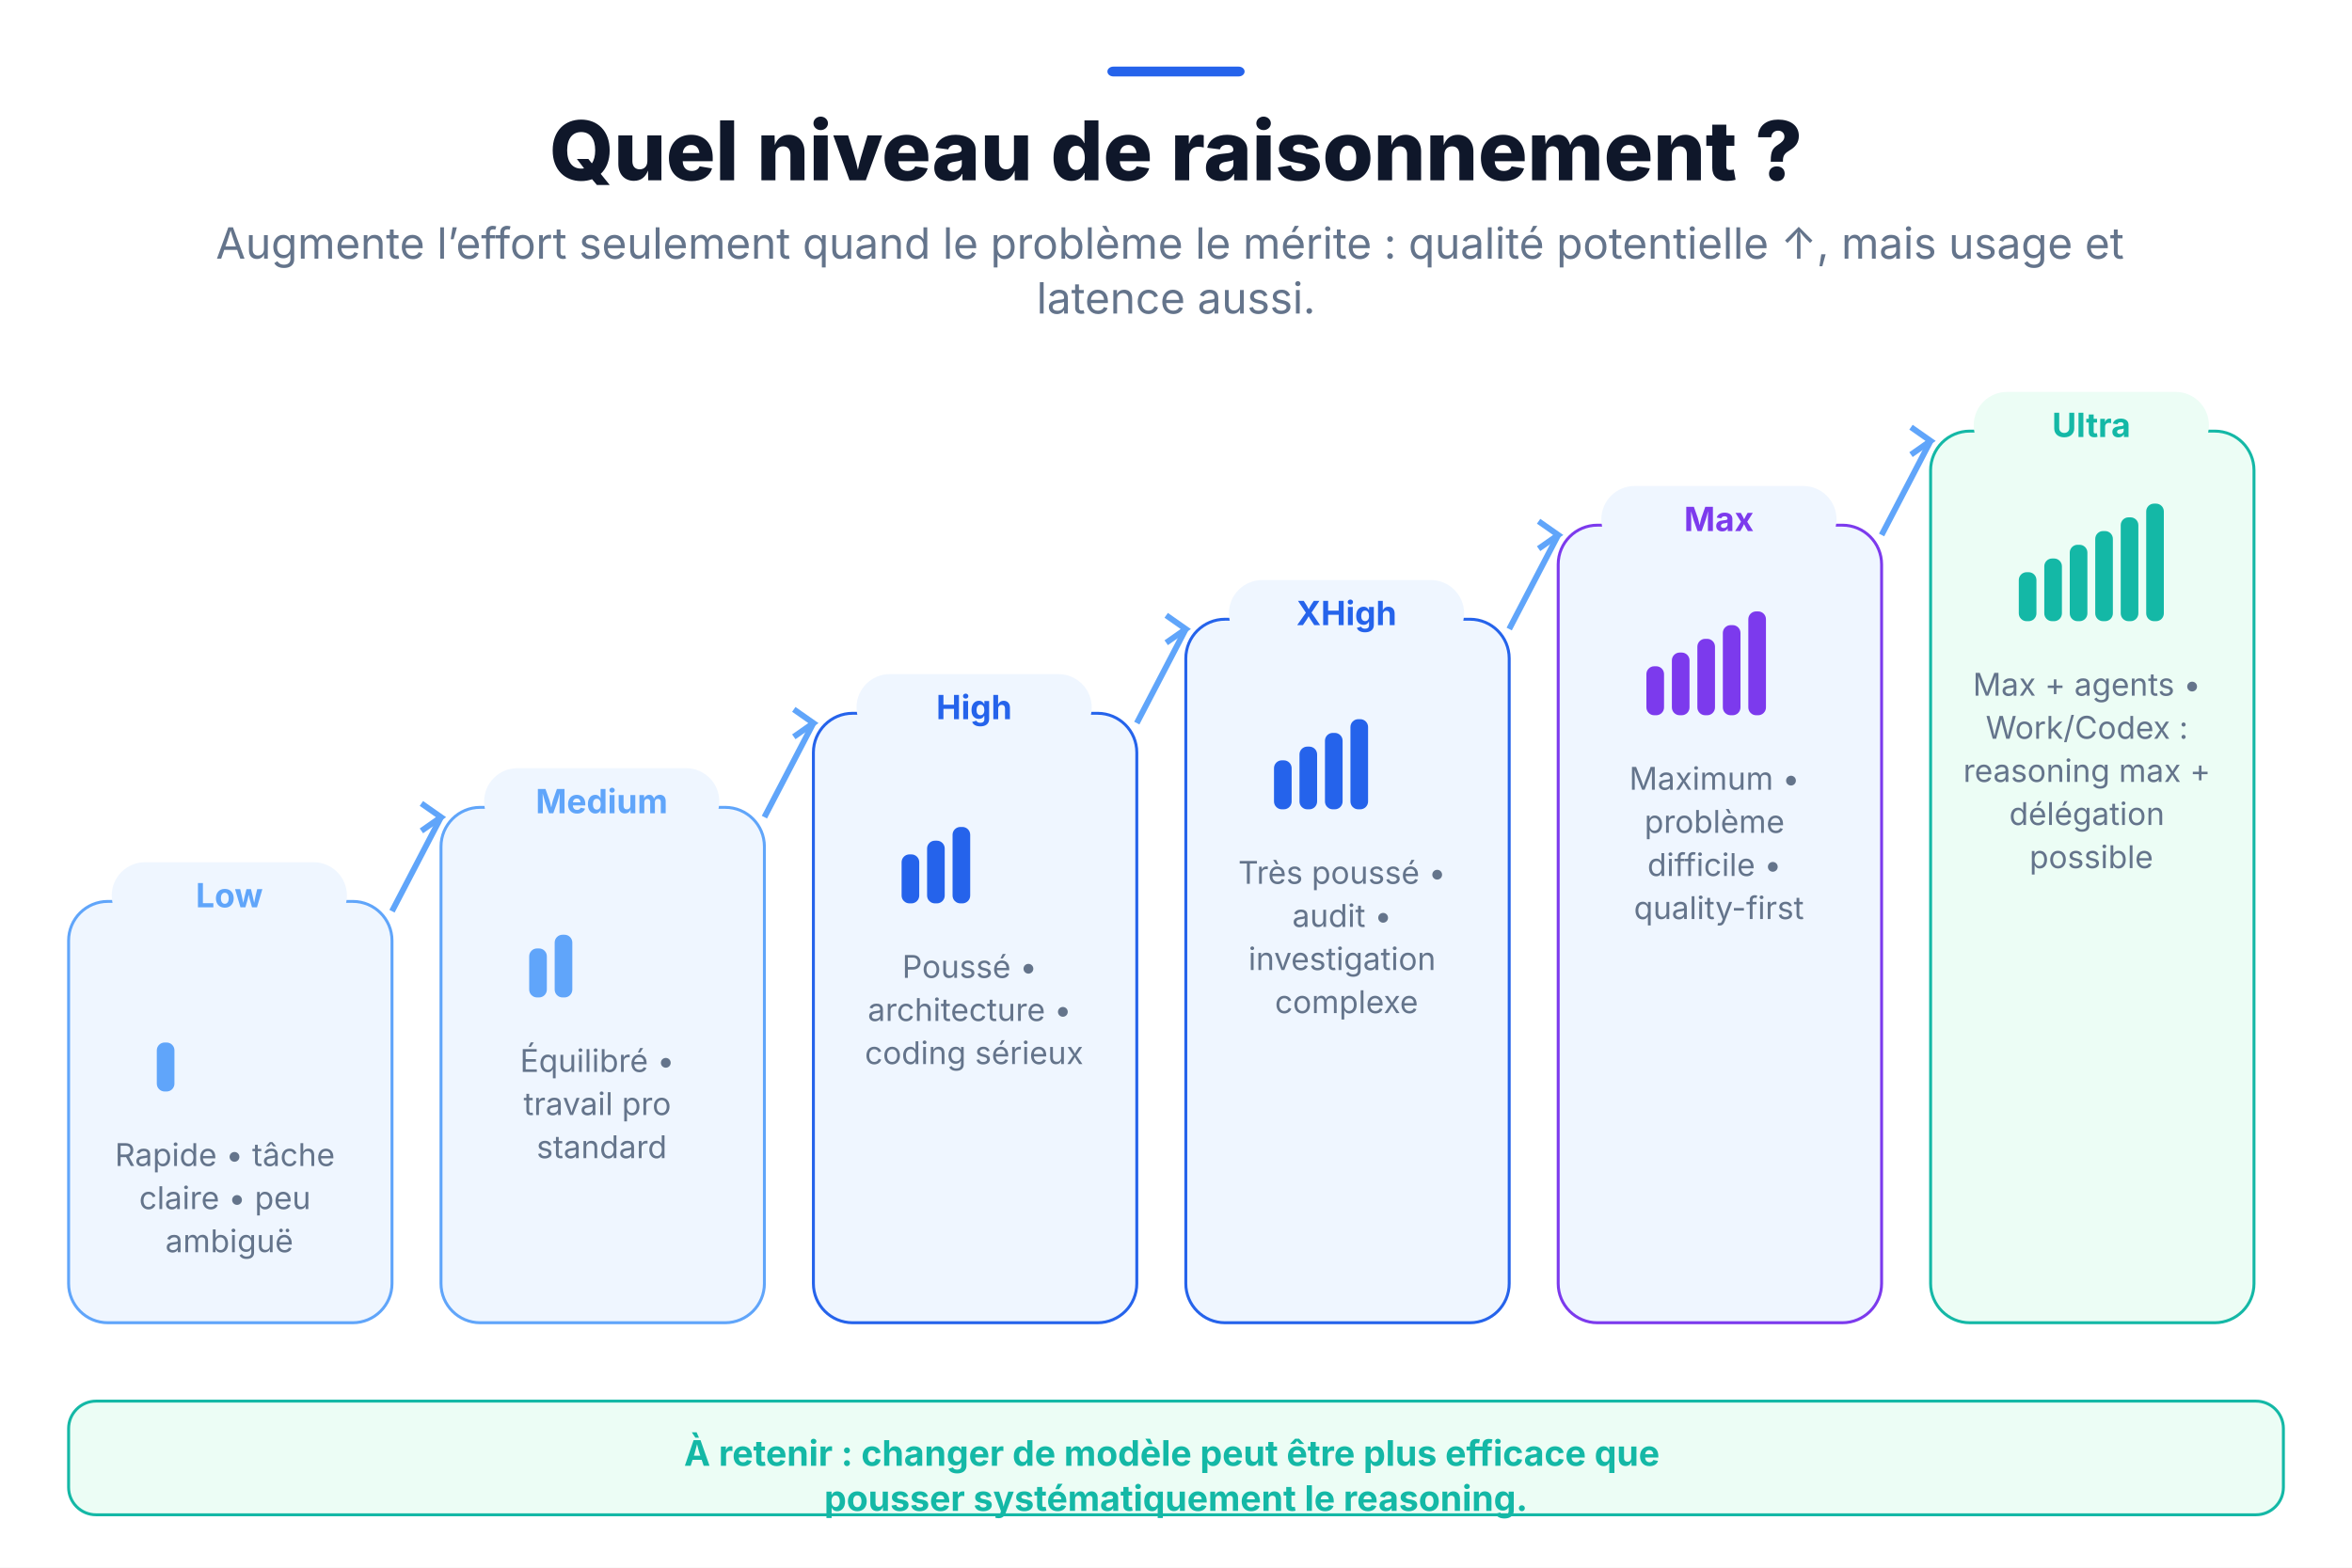
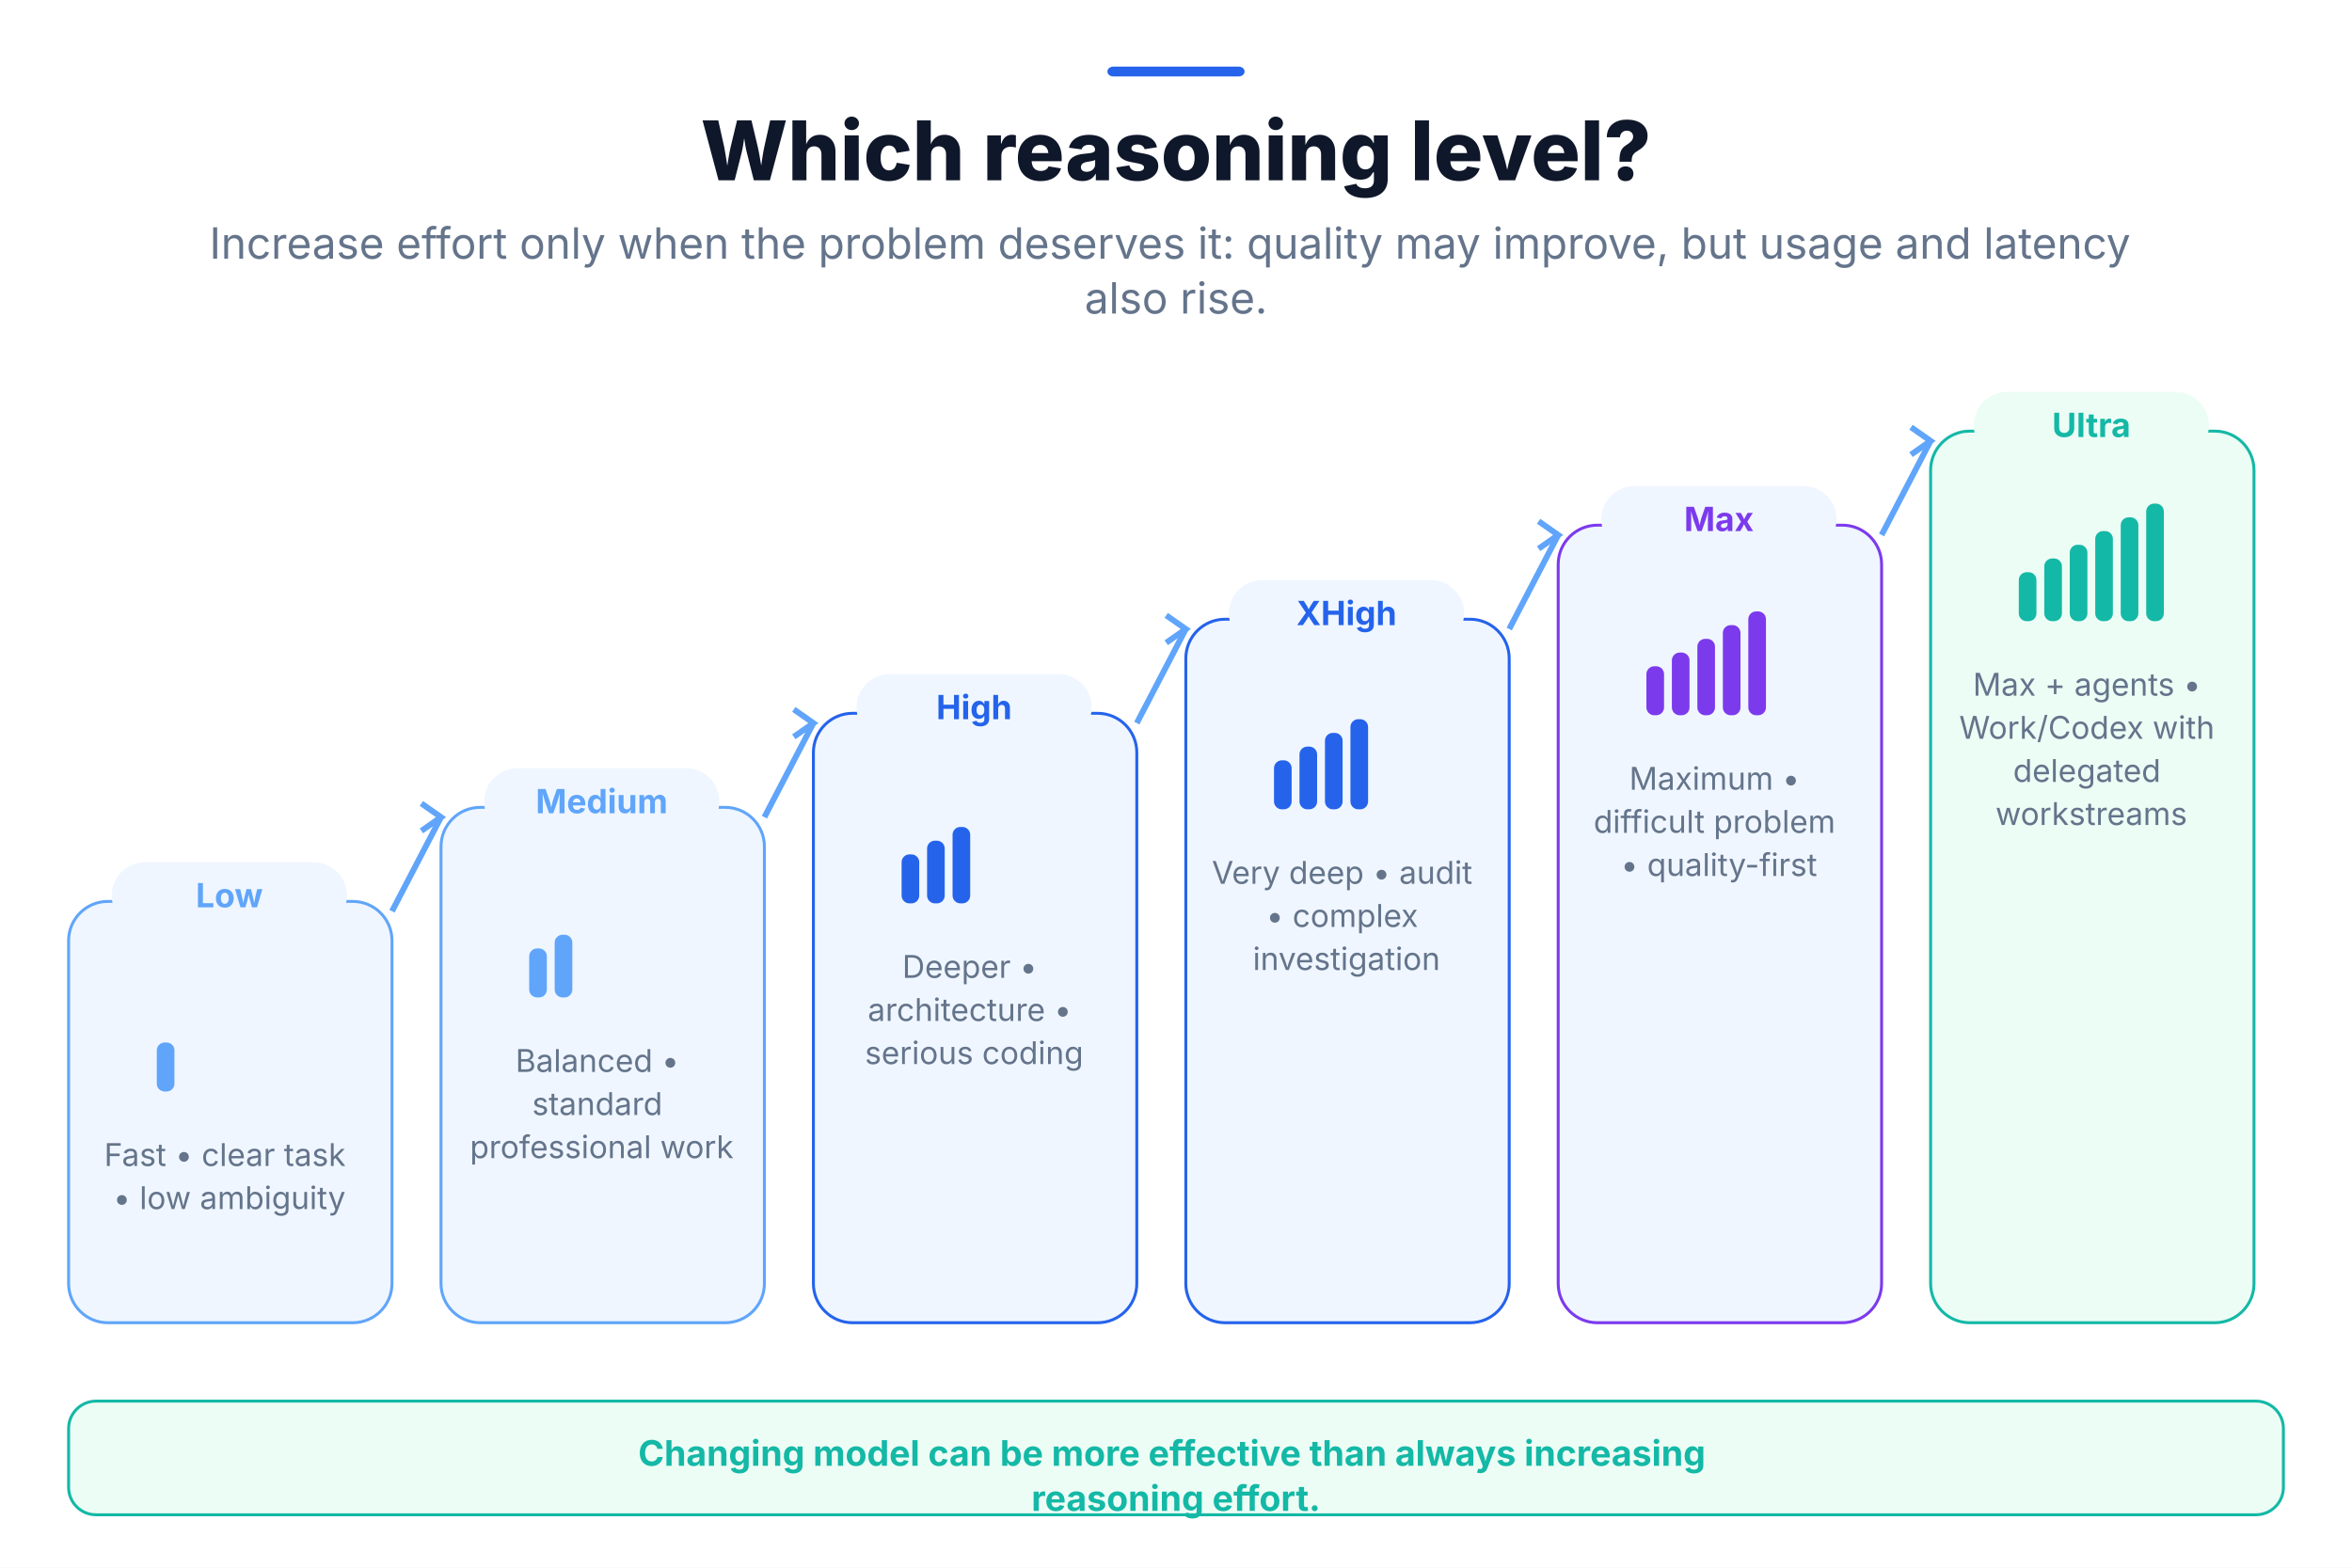
<svg xmlns="http://www.w3.org/2000/svg" width="1200" height="800" viewBox="0 0 1200 800">
  <rect width="1200" height="800" fill="#FFFFFF" />
  <rect x="565" y="34" width="70" height="5" rx="3" fill="#2563EB" />
  <text x="600" y="92" font-family="Inter,Segoe UI,Arial,sans-serif" font-size="42" font-weight="800" fill="#0F172A" text-anchor="middle">
-     <tspan x="600" dy="0">Quel niveau de raisonnement ?</tspan>
+     <tspan x="600" dy="0">Which reasoning level?</tspan>
  </text>
  <text x="600" y="132" font-family="Inter,Segoe UI,Arial,sans-serif" font-size="22" font-weight="400" fill="#64748B" text-anchor="middle">
-     <tspan x="600" dy="0">Augmente l’effort seulement quand le problème le mérite : qualité potentielle ↑, mais usage et</tspan>
-     <tspan x="600" dy="28">latence aussi.</tspan>
+     <tspan x="600" dy="0">Increase effort only when the problem deserves it: quality may improve, but usage and latency</tspan>
+     <tspan x="600" dy="28">also rise.</tspan>
  </text>
  <rect x="35" y="460" width="165" height="215" rx="20" fill="#EFF6FF" stroke="#60A5FA" stroke-width="1.5" />
  <rect x="57" y="440" width="120" height="34" rx="17" fill="#EFF6FF" />
  <text x="117" y="463" font-family="Inter,Segoe UI,Arial,sans-serif" font-size="17" font-weight="700" fill="#60A5FA" text-anchor="middle">
    <tspan x="117" dy="0">Low</tspan>
  </text>
  <rect x="80" y="532" width="9" height="25" rx="4" fill="#60A5FA" />
  <text x="117" y="595" font-family="Inter,Segoe UI,Arial,sans-serif" font-size="16" font-weight="400" fill="#64748B" text-anchor="middle">
-     <tspan x="117" dy="0">Rapide • tâche</tspan>
-     <tspan x="117" dy="22">claire • peu</tspan>
-     <tspan x="117" dy="22">ambiguë</tspan>
+     <tspan x="117" dy="0">Fast • clear task</tspan>
+     <tspan x="117" dy="22">• low ambiguity</tspan>
  </text>
  <line x1="200" y1="465" x2="225" y2="417" stroke="#60A5FA" stroke-width="3" />
  <path d="M 215 410 L 225 417 L 215 424" fill="none" stroke="#60A5FA" stroke-width="3" />
  <rect x="225" y="412" width="165" height="263" rx="20" fill="#EFF6FF" stroke="#60A5FA" stroke-width="1.5" />
  <rect x="247" y="392" width="120" height="34" rx="17" fill="#EFF6FF" />
  <text x="307" y="415" font-family="Inter,Segoe UI,Arial,sans-serif" font-size="17" font-weight="700" fill="#60A5FA" text-anchor="middle">
    <tspan x="307" dy="0">Medium</tspan>
  </text>
  <rect x="270" y="484" width="9" height="25" rx="4" fill="#60A5FA" />
  <rect x="283" y="477" width="9" height="32" rx="4" fill="#60A5FA" />
  <text x="307" y="547" font-family="Inter,Segoe UI,Arial,sans-serif" font-size="16" font-weight="400" fill="#64748B" text-anchor="middle">
-     <tspan x="307" dy="0">Équilibré •</tspan>
-     <tspan x="307" dy="22">travail pro</tspan>
+     <tspan x="307" dy="0">Balanced •</tspan>
    <tspan x="307" dy="22">standard</tspan>
+     <tspan x="307" dy="22">professional work</tspan>
  </text>
  <line x1="390" y1="417" x2="415" y2="369" stroke="#60A5FA" stroke-width="3" />
  <path d="M 405 362 L 415 369 L 405 376" fill="none" stroke="#60A5FA" stroke-width="3" />
  <rect x="415" y="364" width="165" height="311" rx="20" fill="#EFF6FF" stroke="#2563EB" stroke-width="1.5" />
  <rect x="437" y="344" width="120" height="34" rx="17" fill="#EFF6FF" />
  <text x="497" y="367" font-family="Inter,Segoe UI,Arial,sans-serif" font-size="17" font-weight="700" fill="#2563EB" text-anchor="middle">
    <tspan x="497" dy="0">High</tspan>
  </text>
  <rect x="460" y="436" width="9" height="25" rx="4" fill="#2563EB" />
  <rect x="473" y="429" width="9" height="32" rx="4" fill="#2563EB" />
  <rect x="486" y="422" width="9" height="39" rx="4" fill="#2563EB" />
  <text x="497" y="499" font-family="Inter,Segoe UI,Arial,sans-serif" font-size="16" font-weight="400" fill="#64748B" text-anchor="middle">
-     <tspan x="497" dy="0">Poussé •</tspan>
+     <tspan x="497" dy="0">Deeper •</tspan>
    <tspan x="497" dy="22">architecture •</tspan>
-     <tspan x="497" dy="22">coding sérieux</tspan>
+     <tspan x="497" dy="22">serious coding</tspan>
  </text>
  <line x1="580" y1="369" x2="605" y2="321" stroke="#60A5FA" stroke-width="3" />
  <path d="M 595 314 L 605 321 L 595 328" fill="none" stroke="#60A5FA" stroke-width="3" />
  <rect x="605" y="316" width="165" height="359" rx="20" fill="#EFF6FF" stroke="#2563EB" stroke-width="1.5" />
  <rect x="627" y="296" width="120" height="34" rx="17" fill="#EFF6FF" />
  <text x="687" y="319" font-family="Inter,Segoe UI,Arial,sans-serif" font-size="17" font-weight="700" fill="#2563EB" text-anchor="middle">
    <tspan x="687" dy="0">XHigh</tspan>
  </text>
  <rect x="650" y="388" width="9" height="25" rx="4" fill="#2563EB" />
  <rect x="663" y="381" width="9" height="32" rx="4" fill="#2563EB" />
  <rect x="676" y="374" width="9" height="39" rx="4" fill="#2563EB" />
  <rect x="689" y="367" width="9" height="46" rx="4" fill="#2563EB" />
  <text x="687" y="451" font-family="Inter,Segoe UI,Arial,sans-serif" font-size="16" font-weight="400" fill="#64748B" text-anchor="middle">
-     <tspan x="687" dy="0">Très poussé •</tspan>
-     <tspan x="687" dy="22">audit •</tspan>
+     <tspan x="687" dy="0">Very deep • audit</tspan>
+     <tspan x="687" dy="22">• complex</tspan>
    <tspan x="687" dy="22">investigation</tspan>
-     <tspan x="687" dy="22">complexe</tspan>
  </text>
  <line x1="770" y1="321" x2="795" y2="273" stroke="#60A5FA" stroke-width="3" />
  <path d="M 785 266 L 795 273 L 785 280" fill="none" stroke="#60A5FA" stroke-width="3" />
  <rect x="795" y="268" width="165" height="407" rx="20" fill="#EFF6FF" stroke="#7C3AED" stroke-width="1.5" />
  <rect x="817" y="248" width="120" height="34" rx="17" fill="#EFF6FF" />
  <text x="877" y="271" font-family="Inter,Segoe UI,Arial,sans-serif" font-size="17" font-weight="700" fill="#7C3AED" text-anchor="middle">
    <tspan x="877" dy="0">Max</tspan>
  </text>
  <rect x="840" y="340" width="9" height="25" rx="4" fill="#7C3AED" />
  <rect x="853" y="333" width="9" height="32" rx="4" fill="#7C3AED" />
  <rect x="866" y="326" width="9" height="39" rx="4" fill="#7C3AED" />
  <rect x="879" y="319" width="9" height="46" rx="4" fill="#7C3AED" />
  <rect x="892" y="312" width="9" height="53" rx="4" fill="#7C3AED" />
  <text x="877" y="403" font-family="Inter,Segoe UI,Arial,sans-serif" font-size="16" font-weight="400" fill="#64748B" text-anchor="middle">
    <tspan x="877" dy="0">Maximum •</tspan>
-     <tspan x="877" dy="22">problème</tspan>
-     <tspan x="877" dy="22">difficile •</tspan>
-     <tspan x="877" dy="22">quality-first</tspan>
+     <tspan x="877" dy="22">difficult problem</tspan>
+     <tspan x="877" dy="22">• quality-first</tspan>
  </text>
  <line x1="960" y1="273" x2="985" y2="225" stroke="#60A5FA" stroke-width="3" />
  <path d="M 975 218 L 985 225 L 975 232" fill="none" stroke="#60A5FA" stroke-width="3" />
  <rect x="985" y="220" width="165" height="455" rx="20" fill="#ECFDF5" stroke="#14B8A6" stroke-width="1.5" />
  <rect x="1007" y="200" width="120" height="34" rx="17" fill="#ECFDF5" />
  <text x="1067" y="223" font-family="Inter,Segoe UI,Arial,sans-serif" font-size="17" font-weight="700" fill="#14B8A6" text-anchor="middle">
    <tspan x="1067" dy="0">Ultra</tspan>
  </text>
  <rect x="1030" y="292" width="9" height="25" rx="4" fill="#14B8A6" />
  <rect x="1043" y="285" width="9" height="32" rx="4" fill="#14B8A6" />
  <rect x="1056" y="278" width="9" height="39" rx="4" fill="#14B8A6" />
  <rect x="1069" y="271" width="9" height="46" rx="4" fill="#14B8A6" />
  <rect x="1082" y="264" width="9" height="53" rx="4" fill="#14B8A6" />
  <rect x="1095" y="257" width="9" height="60" rx="4" fill="#14B8A6" />
  <text x="1067" y="355" font-family="Inter,Segoe UI,Arial,sans-serif" font-size="16" font-weight="400" fill="#64748B" text-anchor="middle">
    <tspan x="1067" dy="0">Max + agents •</tspan>
-     <tspan x="1067" dy="22">Work/Codex :</tspan>
-     <tspan x="1067" dy="22">reasoning max +</tspan>
-     <tspan x="1067" dy="22">délégation</tspan>
-     <tspan x="1067" dy="22">possible</tspan>
+     <tspan x="1067" dy="22">Work/Codex with</tspan>
+     <tspan x="1067" dy="22">delegated</tspan>
+     <tspan x="1067" dy="22">workstreams</tspan>
  </text>
  <rect x="35" y="715" width="1130" height="58" rx="14" fill="#ECFDF5" stroke="#14B8A6" stroke-width="1.5" />
  <text x="600" y="748" font-family="Inter,Segoe UI,Arial,sans-serif" font-size="18" font-weight="700" fill="#14B8A6" text-anchor="middle">
-     <tspan x="600" dy="0">À retenir : changer de modèle peut être plus efficace que</tspan>
-     <tspan x="600" dy="23">pousser systématiquement le reasoning.</tspan>
+     <tspan x="600" dy="0">Changing model can be more effective than always increasing</tspan>
+     <tspan x="600" dy="23">reasoning effort.</tspan>
  </text>
</svg>
